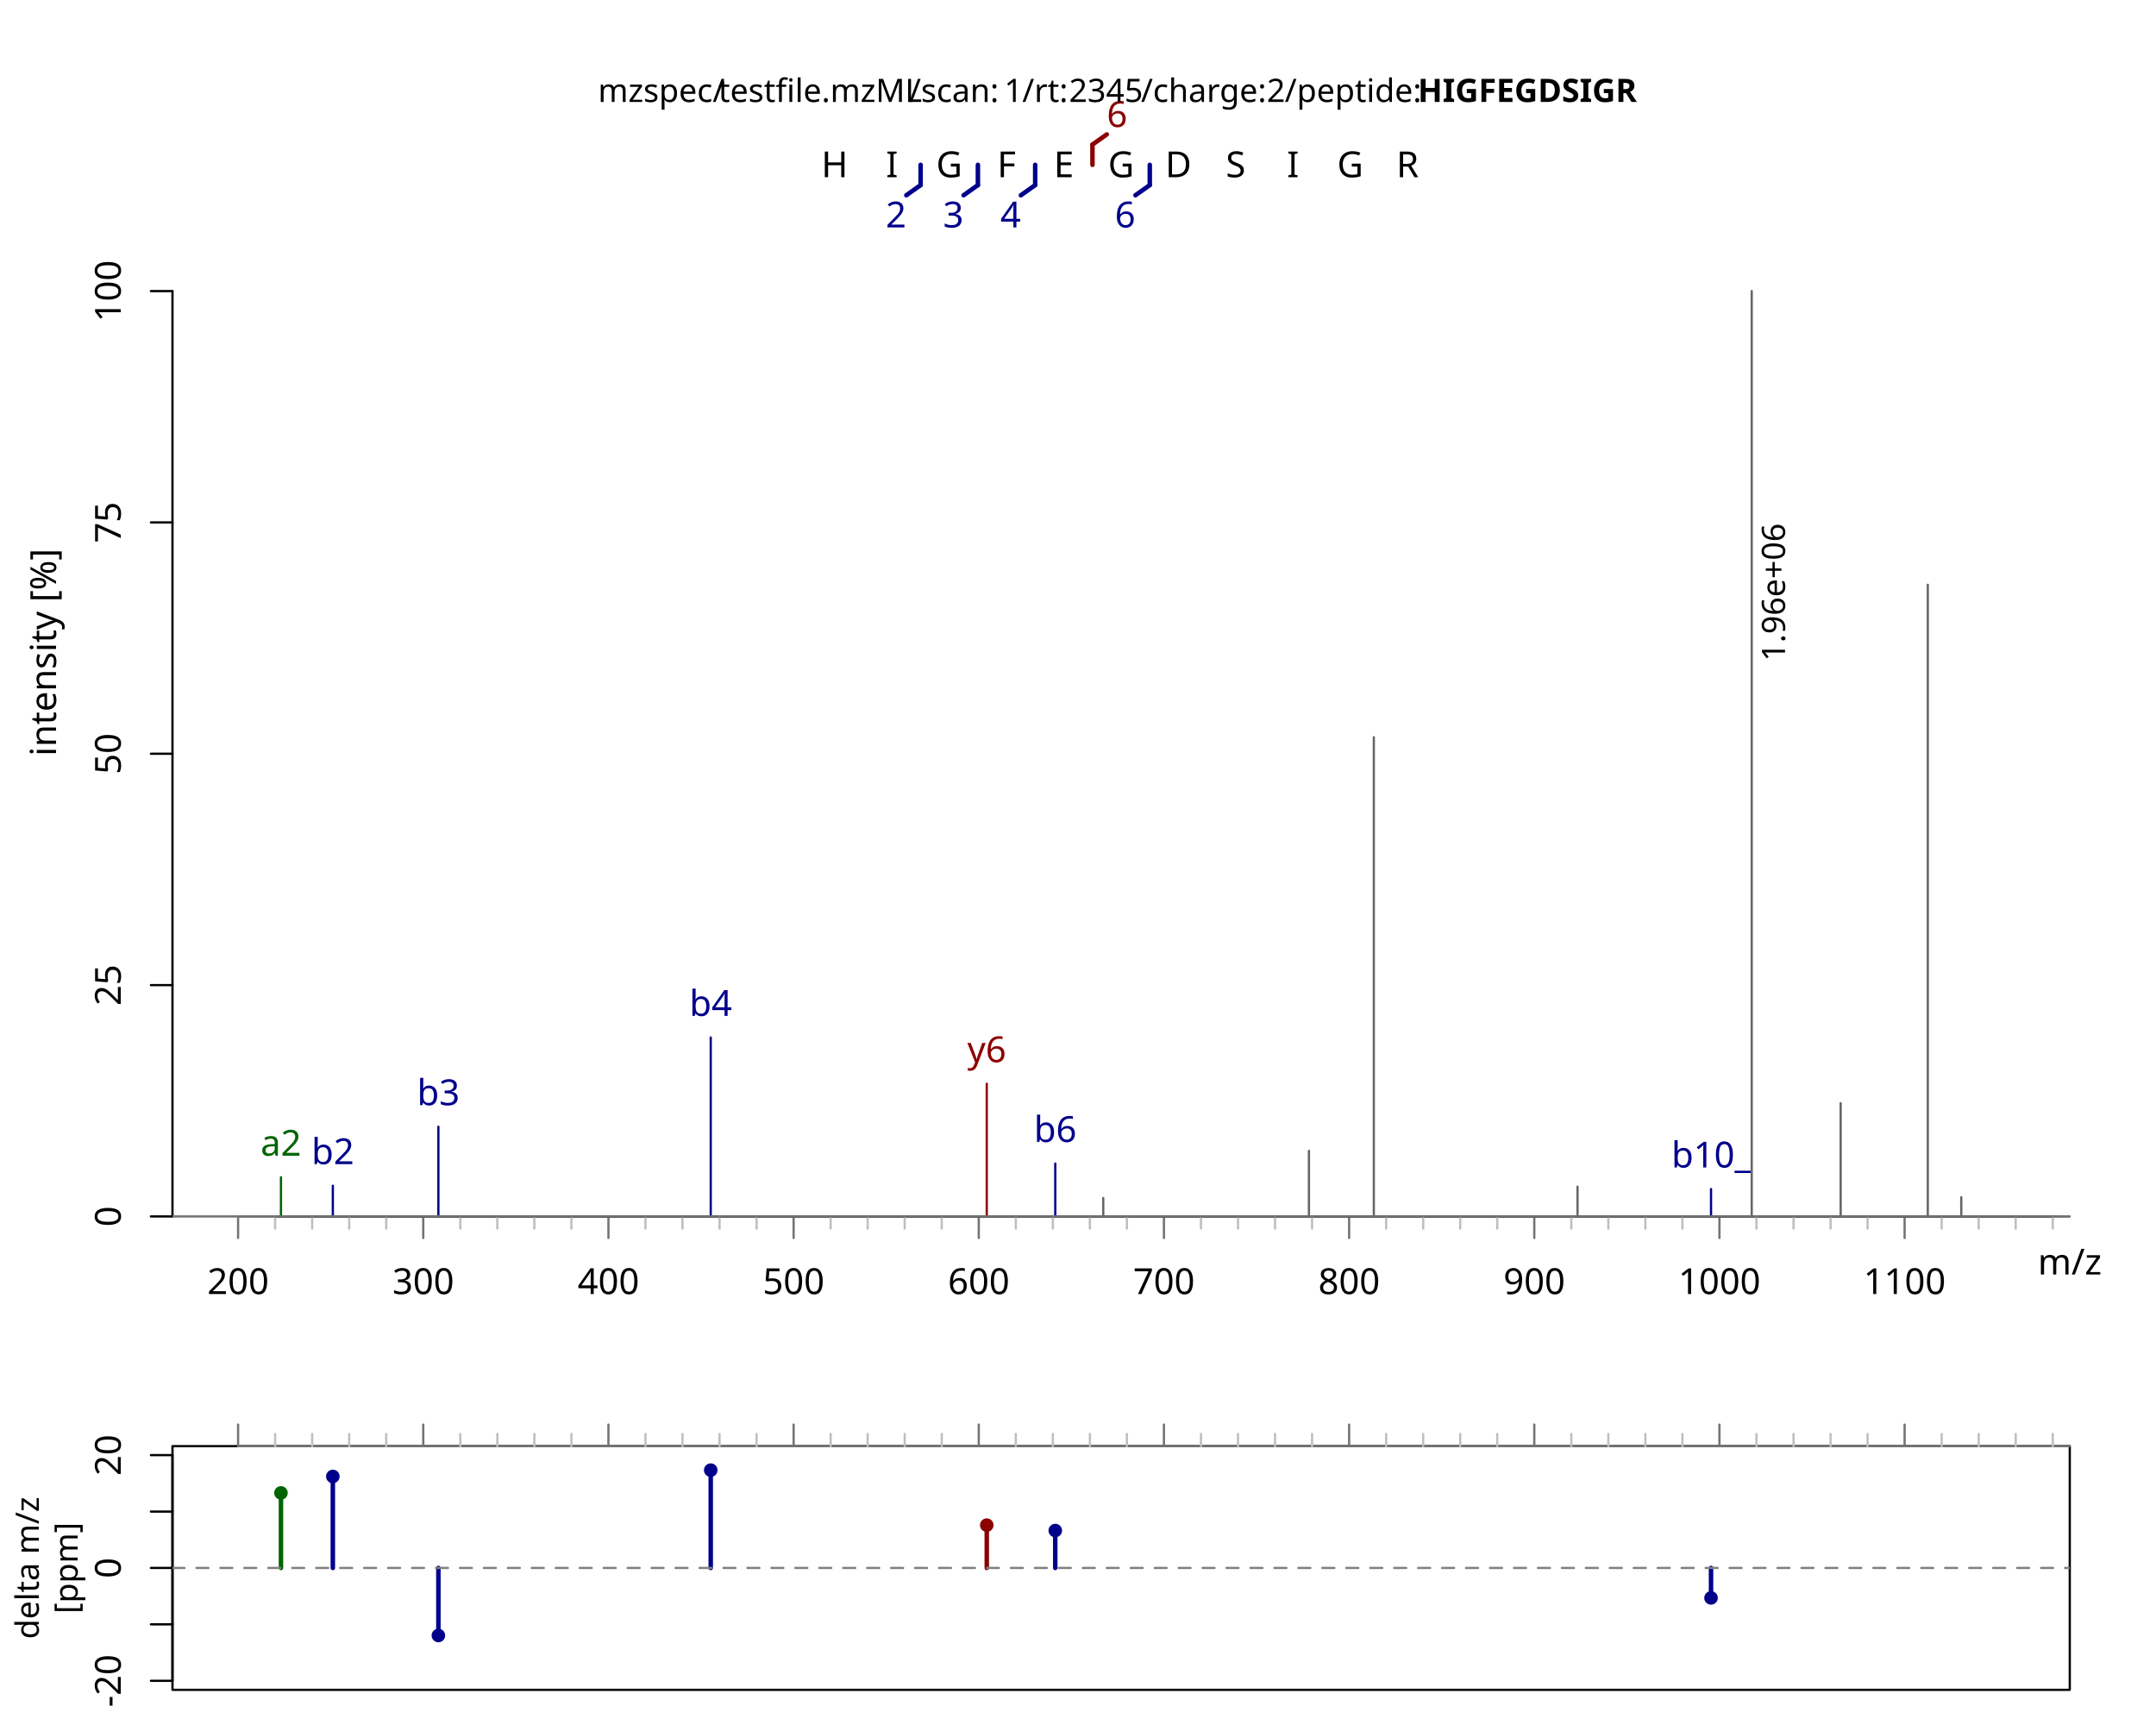
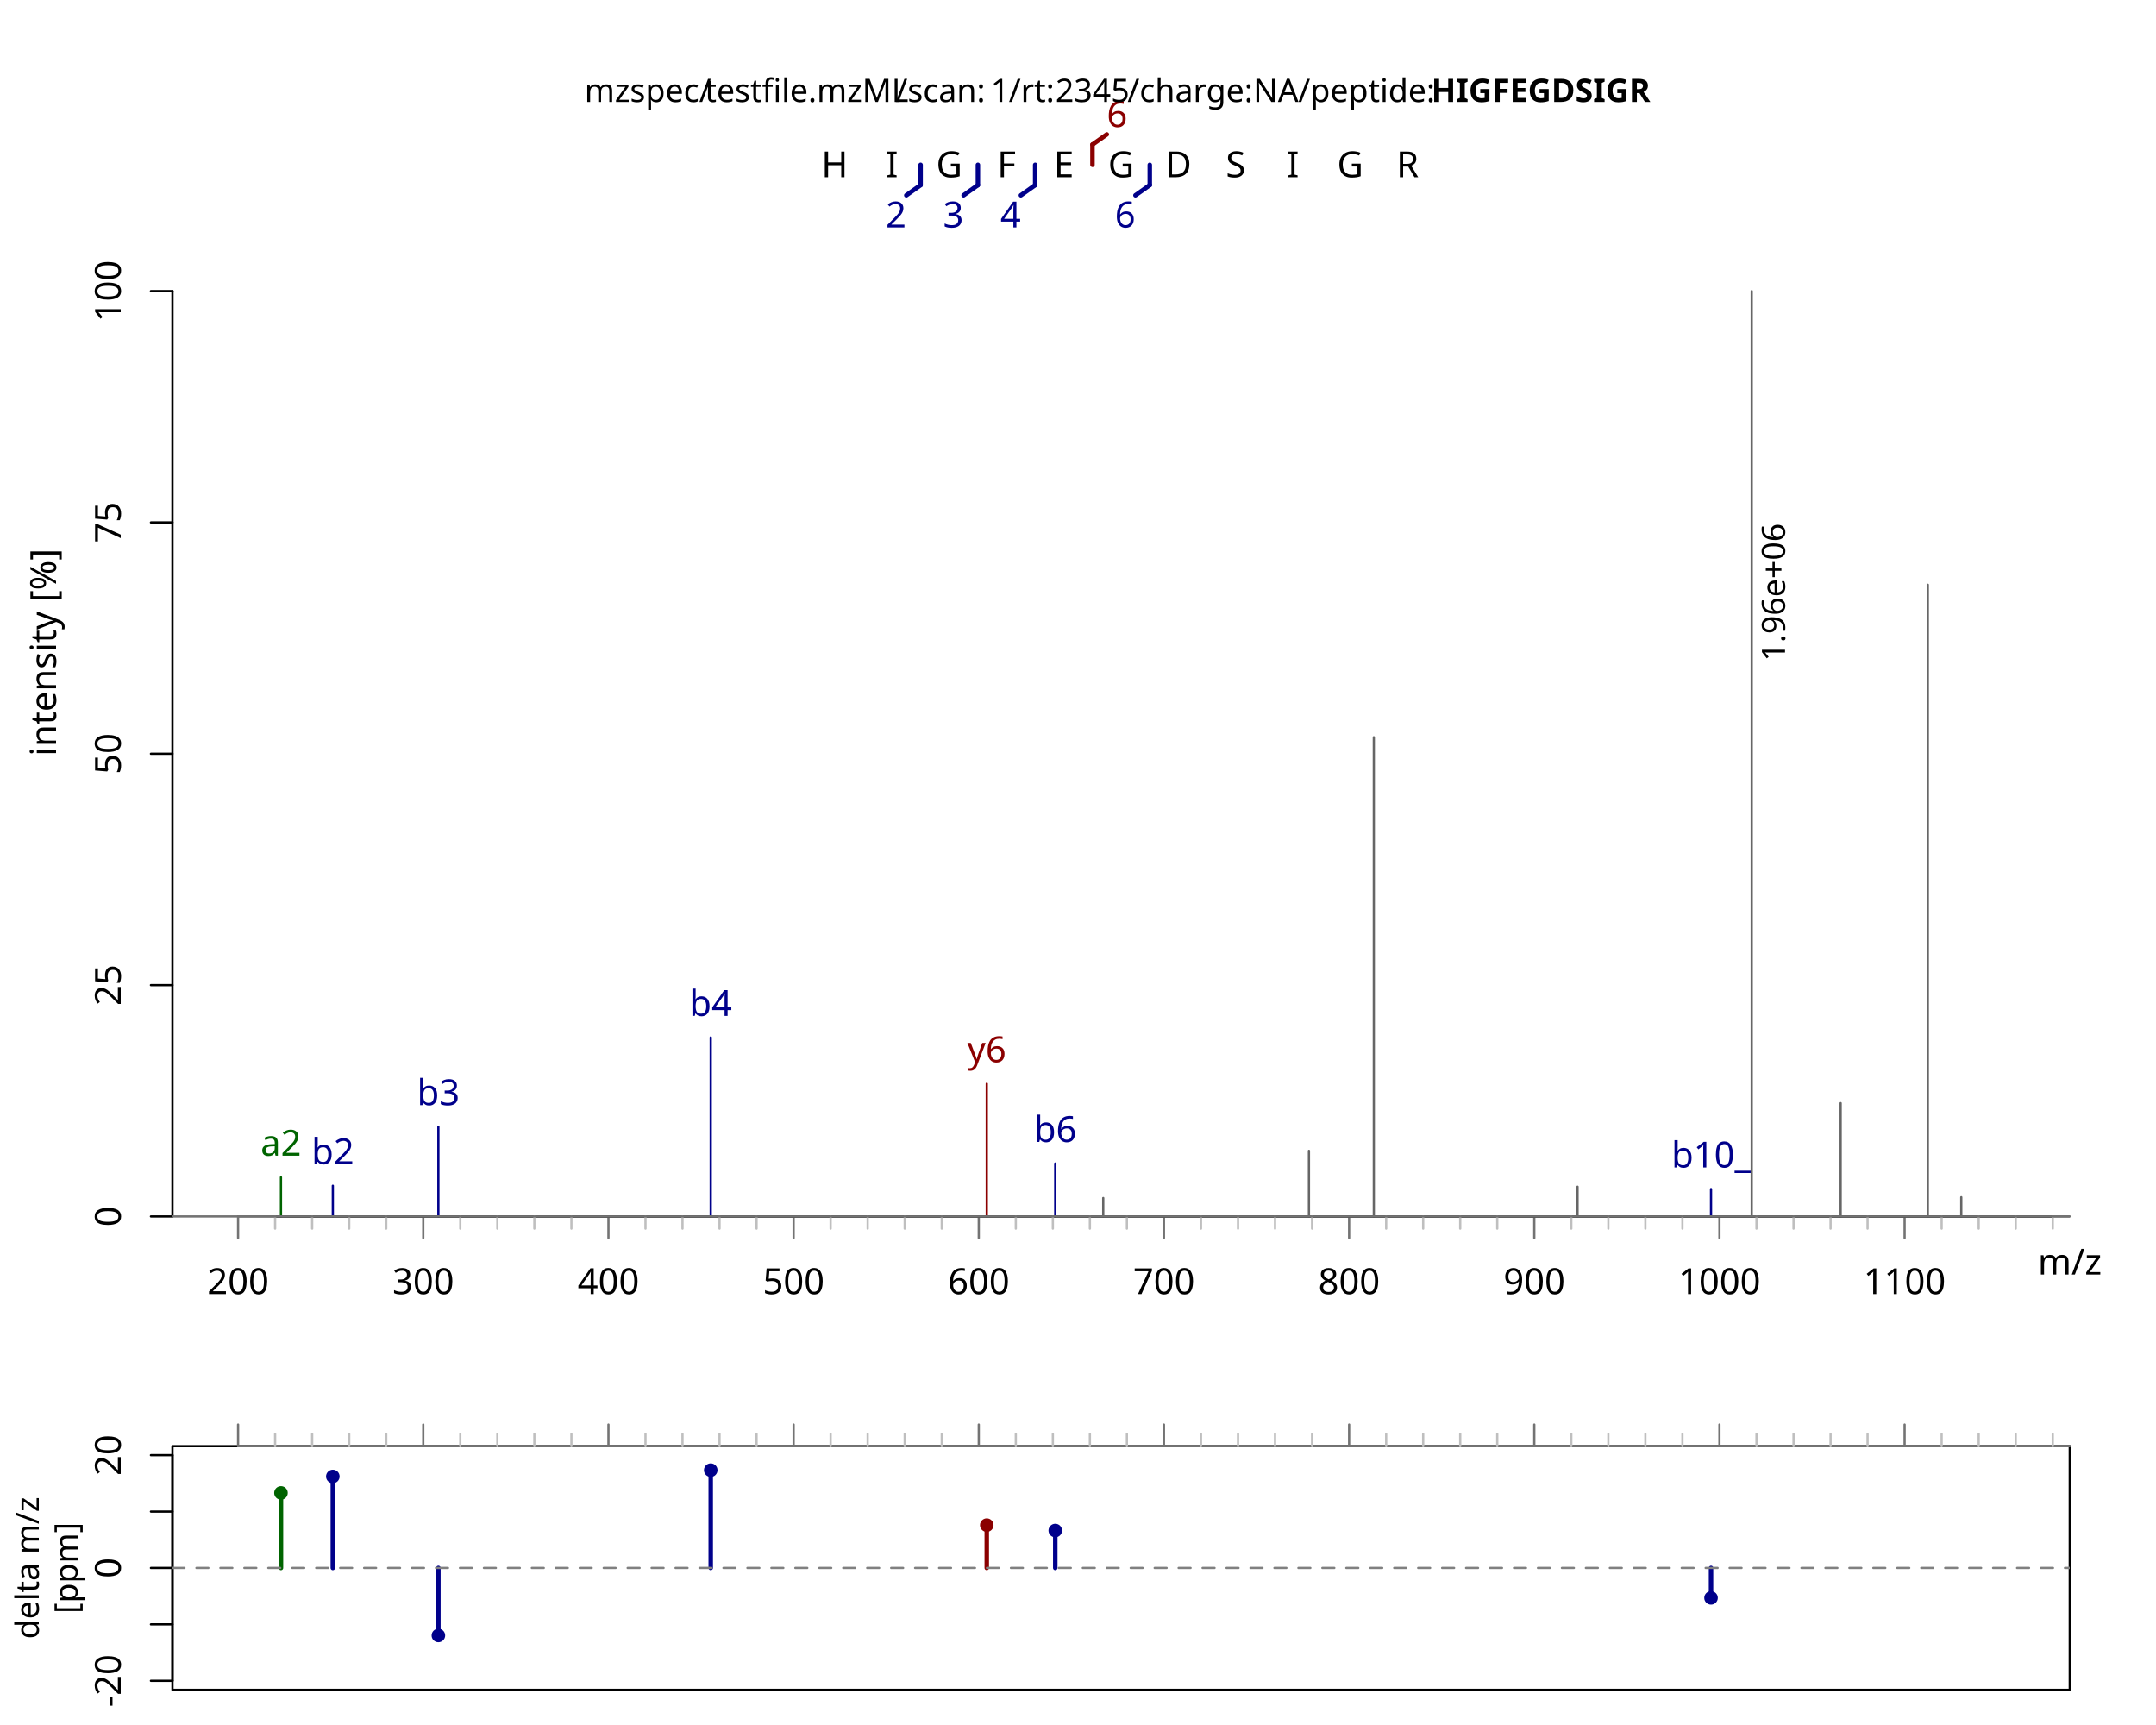
<svg xmlns="http://www.w3.org/2000/svg" class="svglite" data-engine-version="2.0" width="720.00pt" height="576.00pt" viewBox="0 0 720.00 576.00">
  <defs>
    <style type="text/css">
    .svglite line, .svglite polyline, .svglite polygon, .svglite path, .svglite rect, .svglite circle {
      fill: none;
      stroke: #000000;
      stroke-linecap: round;
      stroke-linejoin: round;
      stroke-miterlimit: 10.00;
    }
  </style>
  </defs>
  <rect width="100%" height="100%" style="stroke: none; fill: #FFFFFF;" />
  <defs>
    <clipPath id="cpMC4wMHw3MjAuMDB8MC4wMHw1NzYuMDA=">
      <rect x="0.00" y="0.00" width="720.00" height="576.00" />
    </clipPath>
  </defs>
  <g clip-path="url(#cpMC4wMHw3MjAuMDB8MC4wMHw1NzYuMDA=)">
</g>
  <defs>
    <clipPath id="cpNTcuNjB8NjkxLjIwfDE0LjQwfDQyMS4yNQ==">
      <rect x="57.60" y="14.40" width="633.60" height="406.85" />
    </clipPath>
  </defs>
  <g clip-path="url(#cpNTcuNjB8NjkxLjIwfDE0LjQwfDQyMS4yNQ==)">
    <text x="93.83" y="385.90" text-anchor="middle" style="font-size: 12.00px; fill: #006400; font-family: sans;" textLength="13.35px" lengthAdjust="spacingAndGlyphs">a2</text>
    <text x="111.15" y="388.73" text-anchor="middle" style="font-size: 12.00px; fill: #00008B; font-family: sans;" textLength="13.35px" lengthAdjust="spacingAndGlyphs">b2</text>
    <text x="146.40" y="369.03" text-anchor="middle" style="font-size: 12.00px; fill: #00008B; font-family: sans;" textLength="13.35px" lengthAdjust="spacingAndGlyphs">b3</text>
    <text x="237.35" y="339.23" text-anchor="middle" style="font-size: 12.00px; fill: #00008B; font-family: sans;" textLength="13.35px" lengthAdjust="spacingAndGlyphs">b4</text>
    <text x="329.53" y="354.68" text-anchor="middle" style="font-size: 12.00px; fill: #8B0000; font-family: sans;" textLength="12.68px" lengthAdjust="spacingAndGlyphs">y6</text>
    <text x="352.41" y="381.32" text-anchor="middle" style="font-size: 12.00px; fill: #00008B; font-family: sans;" textLength="13.35px" lengthAdjust="spacingAndGlyphs">b6</text>
    <text x="571.40" y="389.84" text-anchor="middle" style="font-size: 12.00px; fill: #00008B; font-family: sans;" textLength="26.70px" lengthAdjust="spacingAndGlyphs">b10_</text>
    <text x="278.74" y="59.17" text-anchor="middle" style="font-size: 12.00px; font-family: sans;" textLength="8.67px" lengthAdjust="spacingAndGlyphs">H</text>
    <text x="297.88" y="59.17" text-anchor="middle" style="font-size: 12.00px; font-family: sans;" textLength="3.33px" lengthAdjust="spacingAndGlyphs">I</text>
    <text x="317.01" y="59.17" text-anchor="middle" style="font-size: 12.00px; font-family: sans;" textLength="9.34px" lengthAdjust="spacingAndGlyphs">G</text>
    <text x="336.14" y="59.17" text-anchor="middle" style="font-size: 12.00px; font-family: sans;" textLength="7.33px" lengthAdjust="spacingAndGlyphs">F</text>
    <text x="355.27" y="59.17" text-anchor="middle" style="font-size: 12.00px; font-family: sans;" textLength="8.01px" lengthAdjust="spacingAndGlyphs">E</text>
    <text x="374.40" y="59.17" text-anchor="middle" style="font-size: 12.00px; font-family: sans;" textLength="9.34px" lengthAdjust="spacingAndGlyphs">G</text>
    <text x="393.53" y="59.17" text-anchor="middle" style="font-size: 12.00px; font-family: sans;" textLength="8.67px" lengthAdjust="spacingAndGlyphs">D</text>
    <text x="412.66" y="59.17" text-anchor="middle" style="font-size: 12.00px; font-family: sans;" textLength="8.01px" lengthAdjust="spacingAndGlyphs">S</text>
    <text x="431.79" y="59.17" text-anchor="middle" style="font-size: 12.00px; font-family: sans;" textLength="3.33px" lengthAdjust="spacingAndGlyphs">I</text>
    <text x="450.92" y="59.17" text-anchor="middle" style="font-size: 12.00px; font-family: sans;" textLength="9.34px" lengthAdjust="spacingAndGlyphs">G</text>
    <text x="470.06" y="59.17" text-anchor="middle" style="font-size: 12.00px; font-family: sans;" textLength="8.67px" lengthAdjust="spacingAndGlyphs">R</text>
    <line x1="307.44" y1="55.04" x2="307.44" y2="61.81" style="stroke-width: 1.50; stroke: #00008B;" />
    <line x1="326.57" y1="55.04" x2="326.57" y2="61.81" style="stroke-width: 1.50; stroke: #00008B;" />
    <line x1="345.70" y1="55.04" x2="345.70" y2="61.81" style="stroke-width: 1.50; stroke: #00008B;" />
    <line x1="383.97" y1="55.04" x2="383.97" y2="61.81" style="stroke-width: 1.50; stroke: #00008B;" />
    <line x1="307.44" y1="61.81" x2="302.66" y2="65.20" style="stroke-width: 1.50; stroke: #00008B;" />
    <line x1="326.57" y1="61.81" x2="321.79" y2="65.20" style="stroke-width: 1.50; stroke: #00008B;" />
    <line x1="345.70" y1="61.81" x2="340.92" y2="65.20" style="stroke-width: 1.50; stroke: #00008B;" />
    <line x1="383.97" y1="61.81" x2="379.18" y2="65.20" style="stroke-width: 1.50; stroke: #00008B;" />
    <text x="302.66" y="75.94" text-anchor="end" style="font-size: 12.00px; fill: #00008B; font-family: sans;" textLength="6.67px" lengthAdjust="spacingAndGlyphs">2</text>
    <text x="321.79" y="75.94" text-anchor="end" style="font-size: 12.00px; fill: #00008B; font-family: sans;" textLength="6.67px" lengthAdjust="spacingAndGlyphs">3</text>
    <text x="340.92" y="75.94" text-anchor="end" style="font-size: 12.00px; fill: #00008B; font-family: sans;" textLength="6.67px" lengthAdjust="spacingAndGlyphs">4</text>
    <text x="379.18" y="75.94" text-anchor="end" style="font-size: 12.00px; fill: #00008B; font-family: sans;" textLength="6.67px" lengthAdjust="spacingAndGlyphs">6</text>
    <line x1="364.83" y1="55.04" x2="364.83" y2="48.27" style="stroke-width: 1.50; stroke: #8B0000;" />
    <line x1="364.83" y1="48.27" x2="369.62" y2="44.88" style="stroke-width: 1.50; stroke: #8B0000;" />
    <text x="369.62" y="42.40" style="font-size: 12.00px; fill: #8B0000; font-family: sans;" textLength="6.67px" lengthAdjust="spacingAndGlyphs">6</text>
    <line x1="93.83" y1="406.18" x2="93.83" y2="393.10" style="stroke-width: 0.75; stroke: #006400;" />
    <line x1="111.15" y1="406.18" x2="111.15" y2="395.93" style="stroke-width: 0.75; stroke: #00008B;" />
    <line x1="146.40" y1="406.18" x2="146.40" y2="376.23" style="stroke-width: 0.75; stroke: #00008B;" />
    <line x1="237.35" y1="406.18" x2="237.35" y2="346.43" style="stroke-width: 0.75; stroke: #00008B;" />
    <line x1="329.53" y1="406.18" x2="329.53" y2="361.88" style="stroke-width: 0.75; stroke: #8B0000;" />
    <line x1="352.41" y1="406.18" x2="352.41" y2="388.52" style="stroke-width: 0.75; stroke: #00008B;" />
    <line x1="368.43" y1="406.18" x2="368.43" y2="400.03" style="stroke-width: 0.75; stroke: #666666;" />
    <line x1="437.12" y1="406.18" x2="437.12" y2="384.27" style="stroke-width: 0.75; stroke: #666666;" />
    <line x1="458.79" y1="406.18" x2="458.79" y2="246.17" style="stroke-width: 0.75; stroke: #666666;" />
    <line x1="526.82" y1="406.18" x2="526.82" y2="396.25" style="stroke-width: 0.75; stroke: #666666;" />
    <line x1="571.40" y1="406.18" x2="571.40" y2="397.04" style="stroke-width: 0.75; stroke: #00008B;" />
    <line x1="584.99" y1="406.18" x2="584.99" y2="97.20" style="stroke-width: 0.75; stroke: #666666;" />
    <line x1="614.69" y1="406.18" x2="614.69" y2="368.35" style="stroke-width: 0.75; stroke: #666666;" />
    <line x1="643.79" y1="406.18" x2="643.79" y2="195.26" style="stroke-width: 0.75; stroke: #666666;" />
    <line x1="654.97" y1="406.18" x2="654.97" y2="399.76" style="stroke-width: 0.75; stroke: #666666;" />
  </g>
  <g clip-path="url(#cpMC4wMHw3MjAuMDB8MC4wMHw1NzYuMDA=)">
    <line x1="79.51" y1="406.18" x2="691.20" y2="406.18" style="stroke-width: 0.75; stroke: #737373;" />
    <line x1="79.51" y1="406.18" x2="79.51" y2="413.38" style="stroke-width: 0.75; stroke: #737373;" />
    <line x1="141.35" y1="406.18" x2="141.35" y2="413.38" style="stroke-width: 0.75; stroke: #737373;" />
    <line x1="203.19" y1="406.18" x2="203.19" y2="413.38" style="stroke-width: 0.75; stroke: #737373;" />
    <line x1="265.03" y1="406.18" x2="265.03" y2="413.38" style="stroke-width: 0.75; stroke: #737373;" />
    <line x1="326.86" y1="406.18" x2="326.86" y2="413.38" style="stroke-width: 0.75; stroke: #737373;" />
    <line x1="388.70" y1="406.18" x2="388.70" y2="413.38" style="stroke-width: 0.75; stroke: #737373;" />
    <line x1="450.54" y1="406.18" x2="450.54" y2="413.38" style="stroke-width: 0.75; stroke: #737373;" />
    <line x1="512.38" y1="406.18" x2="512.38" y2="413.38" style="stroke-width: 0.75; stroke: #737373;" />
    <line x1="574.21" y1="406.18" x2="574.21" y2="413.38" style="stroke-width: 0.75; stroke: #737373;" />
    <line x1="636.05" y1="406.18" x2="636.05" y2="413.38" style="stroke-width: 0.75; stroke: #737373;" />
    <text x="79.51" y="432.10" text-anchor="middle" style="font-size: 12.00px; font-family: sans;" textLength="20.02px" lengthAdjust="spacingAndGlyphs">200</text>
    <text x="141.35" y="432.10" text-anchor="middle" style="font-size: 12.00px; font-family: sans;" textLength="20.02px" lengthAdjust="spacingAndGlyphs">300</text>
    <text x="203.19" y="432.10" text-anchor="middle" style="font-size: 12.00px; font-family: sans;" textLength="20.02px" lengthAdjust="spacingAndGlyphs">400</text>
    <text x="265.03" y="432.10" text-anchor="middle" style="font-size: 12.00px; font-family: sans;" textLength="20.02px" lengthAdjust="spacingAndGlyphs">500</text>
    <text x="326.86" y="432.10" text-anchor="middle" style="font-size: 12.00px; font-family: sans;" textLength="20.02px" lengthAdjust="spacingAndGlyphs">600</text>
    <text x="388.70" y="432.10" text-anchor="middle" style="font-size: 12.00px; font-family: sans;" textLength="20.02px" lengthAdjust="spacingAndGlyphs">700</text>
    <text x="450.54" y="432.10" text-anchor="middle" style="font-size: 12.00px; font-family: sans;" textLength="20.02px" lengthAdjust="spacingAndGlyphs">800</text>
    <text x="512.38" y="432.10" text-anchor="middle" style="font-size: 12.00px; font-family: sans;" textLength="20.02px" lengthAdjust="spacingAndGlyphs">900</text>
    <text x="574.21" y="432.10" text-anchor="middle" style="font-size: 12.00px; font-family: sans;" textLength="26.70px" lengthAdjust="spacingAndGlyphs">1000</text>
    <text x="636.05" y="432.10" text-anchor="middle" style="font-size: 12.00px; font-family: sans;" textLength="26.70px" lengthAdjust="spacingAndGlyphs">1100</text>
    <line x1="91.88" y1="406.18" x2="685.52" y2="406.18" style="stroke-width: 0.75;" />
    <line x1="91.88" y1="406.18" x2="91.88" y2="410.25" style="stroke-width: 0.75; stroke: #BFBFBF;" />
    <line x1="104.25" y1="406.18" x2="104.25" y2="410.25" style="stroke-width: 0.75; stroke: #BFBFBF;" />
    <line x1="116.62" y1="406.18" x2="116.62" y2="410.25" style="stroke-width: 0.75; stroke: #BFBFBF;" />
    <line x1="128.98" y1="406.18" x2="128.98" y2="410.25" style="stroke-width: 0.75; stroke: #BFBFBF;" />
    <line x1="153.72" y1="406.18" x2="153.72" y2="410.25" style="stroke-width: 0.75; stroke: #BFBFBF;" />
    <line x1="166.09" y1="406.18" x2="166.09" y2="410.25" style="stroke-width: 0.75; stroke: #BFBFBF;" />
    <line x1="178.45" y1="406.18" x2="178.45" y2="410.25" style="stroke-width: 0.75; stroke: #BFBFBF;" />
    <line x1="190.82" y1="406.18" x2="190.82" y2="410.25" style="stroke-width: 0.75; stroke: #BFBFBF;" />
    <line x1="215.56" y1="406.18" x2="215.56" y2="410.25" style="stroke-width: 0.75; stroke: #BFBFBF;" />
    <line x1="227.92" y1="406.18" x2="227.92" y2="410.25" style="stroke-width: 0.75; stroke: #BFBFBF;" />
    <line x1="240.29" y1="406.18" x2="240.29" y2="410.25" style="stroke-width: 0.75; stroke: #BFBFBF;" />
    <line x1="252.66" y1="406.18" x2="252.66" y2="410.25" style="stroke-width: 0.75; stroke: #BFBFBF;" />
    <line x1="277.39" y1="406.18" x2="277.39" y2="410.25" style="stroke-width: 0.75; stroke: #BFBFBF;" />
    <line x1="289.76" y1="406.18" x2="289.76" y2="410.25" style="stroke-width: 0.75; stroke: #BFBFBF;" />
    <line x1="302.13" y1="406.18" x2="302.13" y2="410.25" style="stroke-width: 0.75; stroke: #BFBFBF;" />
    <line x1="314.50" y1="406.18" x2="314.50" y2="410.25" style="stroke-width: 0.75; stroke: #BFBFBF;" />
    <line x1="339.23" y1="406.18" x2="339.23" y2="410.25" style="stroke-width: 0.75; stroke: #BFBFBF;" />
    <line x1="351.60" y1="406.18" x2="351.60" y2="410.25" style="stroke-width: 0.75; stroke: #BFBFBF;" />
    <line x1="363.97" y1="406.18" x2="363.97" y2="410.25" style="stroke-width: 0.75; stroke: #BFBFBF;" />
    <line x1="376.33" y1="406.18" x2="376.33" y2="410.25" style="stroke-width: 0.75; stroke: #BFBFBF;" />
    <line x1="401.07" y1="406.18" x2="401.07" y2="410.25" style="stroke-width: 0.75; stroke: #BFBFBF;" />
    <line x1="413.44" y1="406.18" x2="413.44" y2="410.25" style="stroke-width: 0.75; stroke: #BFBFBF;" />
    <line x1="425.80" y1="406.18" x2="425.80" y2="410.25" style="stroke-width: 0.75; stroke: #BFBFBF;" />
    <line x1="438.17" y1="406.18" x2="438.17" y2="410.25" style="stroke-width: 0.75; stroke: #BFBFBF;" />
    <line x1="462.91" y1="406.18" x2="462.91" y2="410.25" style="stroke-width: 0.75; stroke: #BFBFBF;" />
    <line x1="475.27" y1="406.18" x2="475.27" y2="410.25" style="stroke-width: 0.75; stroke: #BFBFBF;" />
    <line x1="487.64" y1="406.18" x2="487.64" y2="410.25" style="stroke-width: 0.75; stroke: #BFBFBF;" />
    <line x1="500.01" y1="406.18" x2="500.01" y2="410.25" style="stroke-width: 0.75; stroke: #BFBFBF;" />
    <line x1="524.74" y1="406.18" x2="524.74" y2="410.25" style="stroke-width: 0.75; stroke: #BFBFBF;" />
    <line x1="537.11" y1="406.18" x2="537.11" y2="410.25" style="stroke-width: 0.75; stroke: #BFBFBF;" />
    <line x1="549.48" y1="406.18" x2="549.48" y2="410.25" style="stroke-width: 0.75; stroke: #BFBFBF;" />
    <line x1="561.85" y1="406.18" x2="561.85" y2="410.25" style="stroke-width: 0.75; stroke: #BFBFBF;" />
    <line x1="586.58" y1="406.18" x2="586.58" y2="410.25" style="stroke-width: 0.75; stroke: #BFBFBF;" />
    <line x1="598.95" y1="406.18" x2="598.95" y2="410.25" style="stroke-width: 0.75; stroke: #BFBFBF;" />
    <line x1="611.32" y1="406.18" x2="611.32" y2="410.25" style="stroke-width: 0.75; stroke: #BFBFBF;" />
    <line x1="623.68" y1="406.18" x2="623.68" y2="410.25" style="stroke-width: 0.75; stroke: #BFBFBF;" />
    <line x1="648.42" y1="406.18" x2="648.42" y2="410.25" style="stroke-width: 0.75; stroke: #BFBFBF;" />
    <line x1="660.79" y1="406.18" x2="660.79" y2="410.25" style="stroke-width: 0.75; stroke: #BFBFBF;" />
    <line x1="673.15" y1="406.18" x2="673.15" y2="410.25" style="stroke-width: 0.75; stroke: #BFBFBF;" />
    <line x1="685.52" y1="406.18" x2="685.52" y2="410.25" style="stroke-width: 0.75; stroke: #BFBFBF;" />
    <line x1="57.60" y1="406.18" x2="57.60" y2="97.20" style="stroke-width: 0.75;" />
    <line x1="57.60" y1="406.18" x2="50.40" y2="406.18" style="stroke-width: 0.75;" />
    <line x1="57.60" y1="328.94" x2="50.40" y2="328.94" style="stroke-width: 0.75;" />
    <line x1="57.60" y1="251.69" x2="50.40" y2="251.69" style="stroke-width: 0.75;" />
    <line x1="57.60" y1="174.45" x2="50.40" y2="174.45" style="stroke-width: 0.75;" />
    <line x1="57.60" y1="97.20" x2="50.40" y2="97.20" style="stroke-width: 0.75;" />
    <text transform="translate(40.32,406.18) rotate(-90)" text-anchor="middle" style="font-size: 12.00px; font-family: sans;" textLength="6.67px" lengthAdjust="spacingAndGlyphs">0</text>
    <text transform="translate(40.32,328.94) rotate(-90)" text-anchor="middle" style="font-size: 12.00px; font-family: sans;" textLength="13.35px" lengthAdjust="spacingAndGlyphs">25</text>
    <text transform="translate(40.32,251.69) rotate(-90)" text-anchor="middle" style="font-size: 12.00px; font-family: sans;" textLength="13.35px" lengthAdjust="spacingAndGlyphs">50</text>
    <text transform="translate(40.32,174.45) rotate(-90)" text-anchor="middle" style="font-size: 12.00px; font-family: sans;" textLength="13.35px" lengthAdjust="spacingAndGlyphs">75</text>
    <text transform="translate(40.32,97.20) rotate(-90)" text-anchor="middle" style="font-size: 12.00px; font-family: sans;" textLength="20.02px" lengthAdjust="spacingAndGlyphs">100</text>
  </g>
  <defs>
    <clipPath id="cpMC4wMHw3MjAuMDB8MC4wMHw0ODAuMDA=">
      <rect x="0.00" y="0.00" width="720.00" height="480.00" />
    </clipPath>
  </defs>
  <g clip-path="url(#cpMC4wMHw3MjAuMDB8MC4wMHw0ODAuMDA=)">
    <text transform="translate(18.72,217.82) rotate(-90)" text-anchor="middle" style="font-size: 12.00px; font-family: sans;" textLength="64.70px" lengthAdjust="spacingAndGlyphs">intensity [%]</text>
  </g>
  <g clip-path="url(#cpMC4wMHw3MjAuMDB8MC4wMHw1NzYuMDA=)">
    <text x="691.20" y="425.57" text-anchor="middle" style="font-size: 12.00px; font-family: sans;" textLength="19.34px" lengthAdjust="spacingAndGlyphs">m/z</text>
-     <text x="199.70" y="34.05" style="font-size: 10.80px; font-family: sans;" textLength="40.23px" lengthAdjust="spacingAndGlyphs">mzspec/</text>
-     <text x="239.92" y="34.05" style="font-size: 10.80px; font-family: sans;" textLength="63.63px" lengthAdjust="spacingAndGlyphs">testfile.mzML</text>
-     <text x="303.55" y="34.05" style="font-size: 10.80px; font-family: sans;" textLength="31.82px" lengthAdjust="spacingAndGlyphs">/scan: </text>
-     <text x="335.37" y="34.05" style="font-size: 10.80px; font-family: sans;" textLength="6.01px" lengthAdjust="spacingAndGlyphs">1</text>
-     <text x="341.38" y="34.05" style="font-size: 10.80px; font-family: sans;" textLength="15.60px" lengthAdjust="spacingAndGlyphs">/rt: </text>
-     <text x="356.98" y="34.05" style="font-size: 10.80px; font-family: sans;" textLength="24.03px" lengthAdjust="spacingAndGlyphs">2345</text>
-     <text x="381.01" y="34.05" style="font-size: 10.80px; font-family: sans;" textLength="42.03px" lengthAdjust="spacingAndGlyphs">/charge: </text>
-     <text x="423.04" y="34.05" style="font-size: 10.80px; font-family: sans;" textLength="6.01px" lengthAdjust="spacingAndGlyphs">2</text>
-     <text x="429.04" y="34.05" style="font-size: 10.80px; font-family: sans;" textLength="44.43px" lengthAdjust="spacingAndGlyphs">/peptide: </text>
-     <text x="473.48" y="34.05" style="font-size: 10.80px; font-weight: bold; font-family: sans;" textLength="75.63px" lengthAdjust="spacingAndGlyphs">HIGFEGDSIGR</text>
+     <text x="195.20" y="34.05" style="font-size: 10.80px; font-family: sans;" textLength="40.23px" lengthAdjust="spacingAndGlyphs">mzspec/</text>
+     <text x="235.42" y="34.05" style="font-size: 10.80px; font-family: sans;" textLength="63.63px" lengthAdjust="spacingAndGlyphs">testfile.mzML</text>
+     <text x="299.05" y="34.05" style="font-size: 10.80px; font-family: sans;" textLength="31.82px" lengthAdjust="spacingAndGlyphs">/scan: </text>
+     <text x="330.87" y="34.05" style="font-size: 10.80px; font-family: sans;" textLength="6.01px" lengthAdjust="spacingAndGlyphs">1</text>
+     <text x="336.88" y="34.05" style="font-size: 10.80px; font-family: sans;" textLength="15.60px" lengthAdjust="spacingAndGlyphs">/rt: </text>
+     <text x="352.48" y="34.05" style="font-size: 10.80px; font-family: sans;" textLength="24.03px" lengthAdjust="spacingAndGlyphs">2345</text>
+     <text x="376.51" y="34.05" style="font-size: 10.80px; font-family: sans;" textLength="42.03px" lengthAdjust="spacingAndGlyphs">/charge: </text>
+     <text x="418.54" y="34.05" style="font-size: 10.80px; font-family: sans;" textLength="15.01px" lengthAdjust="spacingAndGlyphs">NA</text>
+     <text x="433.54" y="34.05" style="font-size: 10.80px; font-family: sans;" textLength="44.43px" lengthAdjust="spacingAndGlyphs">/peptide: </text>
+     <text x="477.98" y="34.05" style="font-size: 10.80px; font-weight: bold; font-family: sans;" textLength="75.63px" lengthAdjust="spacingAndGlyphs">HIGFEGDSIGR</text>
  </g>
  <g clip-path="url(#cpNTcuNjB8NjkxLjIwfDE0LjQwfDQyMS4yNQ==)">
    <text transform="translate(596.11,220.79) rotate(-90)" style="font-size: 10.80px; font-family: sans;" textLength="45.35px" lengthAdjust="spacingAndGlyphs">1.96e+06</text>
    <line x1="57.60" y1="406.18" x2="691.20" y2="406.18" style="stroke-width: 0.75; stroke: #737373;" />
  </g>
  <defs>
    <clipPath id="cpNTcuNjB8NjkxLjIwfDQ4Mi44OHw1NjQuMjU=">
      <rect x="57.60" y="482.88" width="633.60" height="81.37" />
    </clipPath>
  </defs>
  <g clip-path="url(#cpNTcuNjB8NjkxLjIwfDQ4Mi44OHw1NjQuMjU=)">
    <line x1="93.83" y1="523.56" x2="93.83" y2="498.50" style="stroke-width: 1.50; stroke: #006400;" />
    <line x1="111.15" y1="523.56" x2="111.15" y2="493.01" style="stroke-width: 1.50; stroke: #00008B;" />
    <line x1="146.40" y1="523.56" x2="146.40" y2="546.11" style="stroke-width: 1.50; stroke: #00008B;" />
    <line x1="237.35" y1="523.56" x2="237.35" y2="490.90" style="stroke-width: 1.50; stroke: #00008B;" />
    <line x1="329.53" y1="523.56" x2="329.53" y2="509.26" style="stroke-width: 1.50; stroke: #8B0000;" />
    <line x1="352.41" y1="523.56" x2="352.41" y2="511.07" style="stroke-width: 1.50; stroke: #00008B;" />
    <line x1="571.40" y1="523.56" x2="571.40" y2="533.56" style="stroke-width: 1.50; stroke: #00008B;" />
  </g>
  <g clip-path="url(#cpMC4wMHw3MjAuMDB8MC4wMHw1NzYuMDA=)">
    <line x1="57.60" y1="561.24" x2="57.60" y2="485.89" style="stroke-width: 0.75;" />
    <line x1="57.60" y1="561.24" x2="50.40" y2="561.24" style="stroke-width: 0.75;" />
    <line x1="57.60" y1="542.40" x2="50.40" y2="542.40" style="stroke-width: 0.75;" />
    <line x1="57.60" y1="523.56" x2="50.40" y2="523.56" style="stroke-width: 0.75;" />
    <line x1="57.60" y1="504.73" x2="50.40" y2="504.73" style="stroke-width: 0.75;" />
    <line x1="57.60" y1="485.89" x2="50.40" y2="485.89" style="stroke-width: 0.75;" />
    <text transform="translate(40.32,561.24) rotate(-90)" text-anchor="middle" style="font-size: 12.00px; font-family: sans;" textLength="17.34px" lengthAdjust="spacingAndGlyphs">-20</text>
    <text transform="translate(40.32,523.56) rotate(-90)" text-anchor="middle" style="font-size: 12.00px; font-family: sans;" textLength="6.67px" lengthAdjust="spacingAndGlyphs">0</text>
    <text transform="translate(40.32,485.89) rotate(-90)" text-anchor="middle" style="font-size: 12.00px; font-family: sans;" textLength="13.35px" lengthAdjust="spacingAndGlyphs">20</text>
    <polygon points="57.60,564.25 691.20,564.25 691.20,482.88 57.60,482.88 " style="stroke-width: 0.75; fill: none;" />
  </g>
  <g clip-path="url(#cpNTcuNjB8NjkxLjIwfDQ4Mi44OHw1NjQuMjU=)">
    <circle cx="93.83" cy="498.50" r="1.89" style="stroke-width: 0.75; stroke: #006400; fill: #006400;" />
    <circle cx="111.15" cy="493.01" r="1.89" style="stroke-width: 0.75; stroke: #00008B; fill: #00008B;" />
    <circle cx="146.40" cy="546.11" r="1.89" style="stroke-width: 0.75; stroke: #00008B; fill: #00008B;" />
    <circle cx="237.35" cy="490.90" r="1.89" style="stroke-width: 0.75; stroke: #00008B; fill: #00008B;" />
    <circle cx="329.53" cy="509.26" r="1.89" style="stroke-width: 0.75; stroke: #8B0000; fill: #8B0000;" />
    <circle cx="352.41" cy="511.07" r="1.89" style="stroke-width: 0.75; stroke: #00008B; fill: #00008B;" />
    <circle cx="571.40" cy="533.56" r="1.89" style="stroke-width: 0.75; stroke: #00008B; fill: #00008B;" />
    <line x1="57.60" y1="523.56" x2="691.20" y2="523.56" style="stroke-width: 0.75; stroke: #808080; stroke-dasharray: 4.00,4.00;" />
  </g>
  <defs>
    <clipPath id="cpMC4wMHw3MjAuMDB8NDgwLjAwfDU3Ni4wMA==">
      <rect x="0.00" y="480.00" width="720.00" height="96.00" />
    </clipPath>
  </defs>
  <g clip-path="url(#cpMC4wMHw3MjAuMDB8NDgwLjAwfDU3Ni4wMA==)">
    <text transform="translate(12.96,523.56) rotate(-90)" text-anchor="middle" style="font-size: 10.80px; font-family: sans;" textLength="43.82px" lengthAdjust="spacingAndGlyphs">delta m/z</text>
    <text transform="translate(25.92,523.56) rotate(-90)" text-anchor="middle" style="font-size: 10.80px; font-family: sans;" textLength="27.02px" lengthAdjust="spacingAndGlyphs">[ppm]</text>
  </g>
  <g clip-path="url(#cpMC4wMHw3MjAuMDB8MC4wMHw1NzYuMDA=)">
    <line x1="79.51" y1="482.88" x2="691.20" y2="482.88" style="stroke-width: 0.75; stroke: #737373;" />
    <line x1="79.51" y1="482.88" x2="79.51" y2="475.68" style="stroke-width: 0.75; stroke: #737373;" />
    <line x1="141.35" y1="482.88" x2="141.35" y2="475.68" style="stroke-width: 0.75; stroke: #737373;" />
    <line x1="203.19" y1="482.88" x2="203.19" y2="475.68" style="stroke-width: 0.75; stroke: #737373;" />
    <line x1="265.03" y1="482.88" x2="265.03" y2="475.68" style="stroke-width: 0.75; stroke: #737373;" />
    <line x1="326.86" y1="482.88" x2="326.86" y2="475.68" style="stroke-width: 0.75; stroke: #737373;" />
    <line x1="388.70" y1="482.88" x2="388.70" y2="475.68" style="stroke-width: 0.75; stroke: #737373;" />
    <line x1="450.54" y1="482.88" x2="450.54" y2="475.68" style="stroke-width: 0.75; stroke: #737373;" />
    <line x1="512.38" y1="482.88" x2="512.38" y2="475.68" style="stroke-width: 0.75; stroke: #737373;" />
    <line x1="574.21" y1="482.88" x2="574.21" y2="475.68" style="stroke-width: 0.75; stroke: #737373;" />
    <line x1="636.05" y1="482.88" x2="636.05" y2="475.68" style="stroke-width: 0.75; stroke: #737373;" />
    <line x1="91.88" y1="482.88" x2="685.52" y2="482.88" style="stroke-width: 0.75; stroke: #737373;" />
    <line x1="91.88" y1="482.88" x2="91.88" y2="478.81" style="stroke-width: 0.75; stroke: #BFBFBF;" />
    <line x1="104.25" y1="482.88" x2="104.25" y2="478.81" style="stroke-width: 0.75; stroke: #BFBFBF;" />
    <line x1="116.62" y1="482.88" x2="116.62" y2="478.81" style="stroke-width: 0.75; stroke: #BFBFBF;" />
    <line x1="128.98" y1="482.88" x2="128.98" y2="478.81" style="stroke-width: 0.75; stroke: #BFBFBF;" />
    <line x1="153.72" y1="482.88" x2="153.72" y2="478.81" style="stroke-width: 0.75; stroke: #BFBFBF;" />
    <line x1="166.09" y1="482.88" x2="166.09" y2="478.81" style="stroke-width: 0.75; stroke: #BFBFBF;" />
    <line x1="178.45" y1="482.88" x2="178.45" y2="478.81" style="stroke-width: 0.75; stroke: #BFBFBF;" />
    <line x1="190.82" y1="482.88" x2="190.82" y2="478.81" style="stroke-width: 0.75; stroke: #BFBFBF;" />
    <line x1="215.56" y1="482.88" x2="215.56" y2="478.81" style="stroke-width: 0.75; stroke: #BFBFBF;" />
    <line x1="227.92" y1="482.88" x2="227.92" y2="478.81" style="stroke-width: 0.75; stroke: #BFBFBF;" />
    <line x1="240.29" y1="482.88" x2="240.29" y2="478.81" style="stroke-width: 0.75; stroke: #BFBFBF;" />
    <line x1="252.66" y1="482.88" x2="252.66" y2="478.81" style="stroke-width: 0.75; stroke: #BFBFBF;" />
    <line x1="277.39" y1="482.88" x2="277.39" y2="478.81" style="stroke-width: 0.75; stroke: #BFBFBF;" />
    <line x1="289.76" y1="482.88" x2="289.76" y2="478.81" style="stroke-width: 0.75; stroke: #BFBFBF;" />
    <line x1="302.13" y1="482.88" x2="302.13" y2="478.81" style="stroke-width: 0.75; stroke: #BFBFBF;" />
    <line x1="314.50" y1="482.88" x2="314.50" y2="478.81" style="stroke-width: 0.75; stroke: #BFBFBF;" />
    <line x1="339.23" y1="482.88" x2="339.23" y2="478.81" style="stroke-width: 0.75; stroke: #BFBFBF;" />
    <line x1="351.60" y1="482.88" x2="351.60" y2="478.81" style="stroke-width: 0.75; stroke: #BFBFBF;" />
    <line x1="363.97" y1="482.88" x2="363.97" y2="478.81" style="stroke-width: 0.75; stroke: #BFBFBF;" />
    <line x1="376.33" y1="482.88" x2="376.33" y2="478.81" style="stroke-width: 0.75; stroke: #BFBFBF;" />
    <line x1="401.07" y1="482.88" x2="401.07" y2="478.81" style="stroke-width: 0.75; stroke: #BFBFBF;" />
    <line x1="413.44" y1="482.88" x2="413.44" y2="478.81" style="stroke-width: 0.75; stroke: #BFBFBF;" />
    <line x1="425.80" y1="482.88" x2="425.80" y2="478.81" style="stroke-width: 0.75; stroke: #BFBFBF;" />
    <line x1="438.17" y1="482.88" x2="438.17" y2="478.81" style="stroke-width: 0.75; stroke: #BFBFBF;" />
    <line x1="462.91" y1="482.88" x2="462.91" y2="478.81" style="stroke-width: 0.75; stroke: #BFBFBF;" />
    <line x1="475.27" y1="482.88" x2="475.27" y2="478.81" style="stroke-width: 0.75; stroke: #BFBFBF;" />
    <line x1="487.64" y1="482.88" x2="487.64" y2="478.81" style="stroke-width: 0.75; stroke: #BFBFBF;" />
    <line x1="500.01" y1="482.88" x2="500.01" y2="478.81" style="stroke-width: 0.75; stroke: #BFBFBF;" />
    <line x1="524.74" y1="482.88" x2="524.74" y2="478.81" style="stroke-width: 0.75; stroke: #BFBFBF;" />
    <line x1="537.11" y1="482.88" x2="537.11" y2="478.81" style="stroke-width: 0.75; stroke: #BFBFBF;" />
    <line x1="549.48" y1="482.88" x2="549.48" y2="478.81" style="stroke-width: 0.75; stroke: #BFBFBF;" />
    <line x1="561.85" y1="482.88" x2="561.85" y2="478.81" style="stroke-width: 0.75; stroke: #BFBFBF;" />
    <line x1="586.58" y1="482.88" x2="586.58" y2="478.81" style="stroke-width: 0.75; stroke: #BFBFBF;" />
    <line x1="598.95" y1="482.88" x2="598.95" y2="478.81" style="stroke-width: 0.75; stroke: #BFBFBF;" />
    <line x1="611.32" y1="482.88" x2="611.32" y2="478.81" style="stroke-width: 0.75; stroke: #BFBFBF;" />
    <line x1="623.68" y1="482.88" x2="623.68" y2="478.81" style="stroke-width: 0.75; stroke: #BFBFBF;" />
    <line x1="648.42" y1="482.88" x2="648.42" y2="478.81" style="stroke-width: 0.75; stroke: #BFBFBF;" />
    <line x1="660.79" y1="482.88" x2="660.79" y2="478.81" style="stroke-width: 0.75; stroke: #BFBFBF;" />
    <line x1="673.15" y1="482.88" x2="673.15" y2="478.81" style="stroke-width: 0.75; stroke: #BFBFBF;" />
    <line x1="685.52" y1="482.88" x2="685.52" y2="478.81" style="stroke-width: 0.75; stroke: #BFBFBF;" />
  </g>
  <defs>
    <clipPath id="cpNTkuMDR8Njg5Ljc2fDU5LjA0fDUwMi41Ng==">
      <rect x="59.04" y="59.04" width="630.72" height="443.52" />
    </clipPath>
  </defs>
  <g clip-path="url(#cpNTkuMDR8Njg5Ljc2fDU5LjA0fDUwMi41Ng==)">
</g>
</svg>
